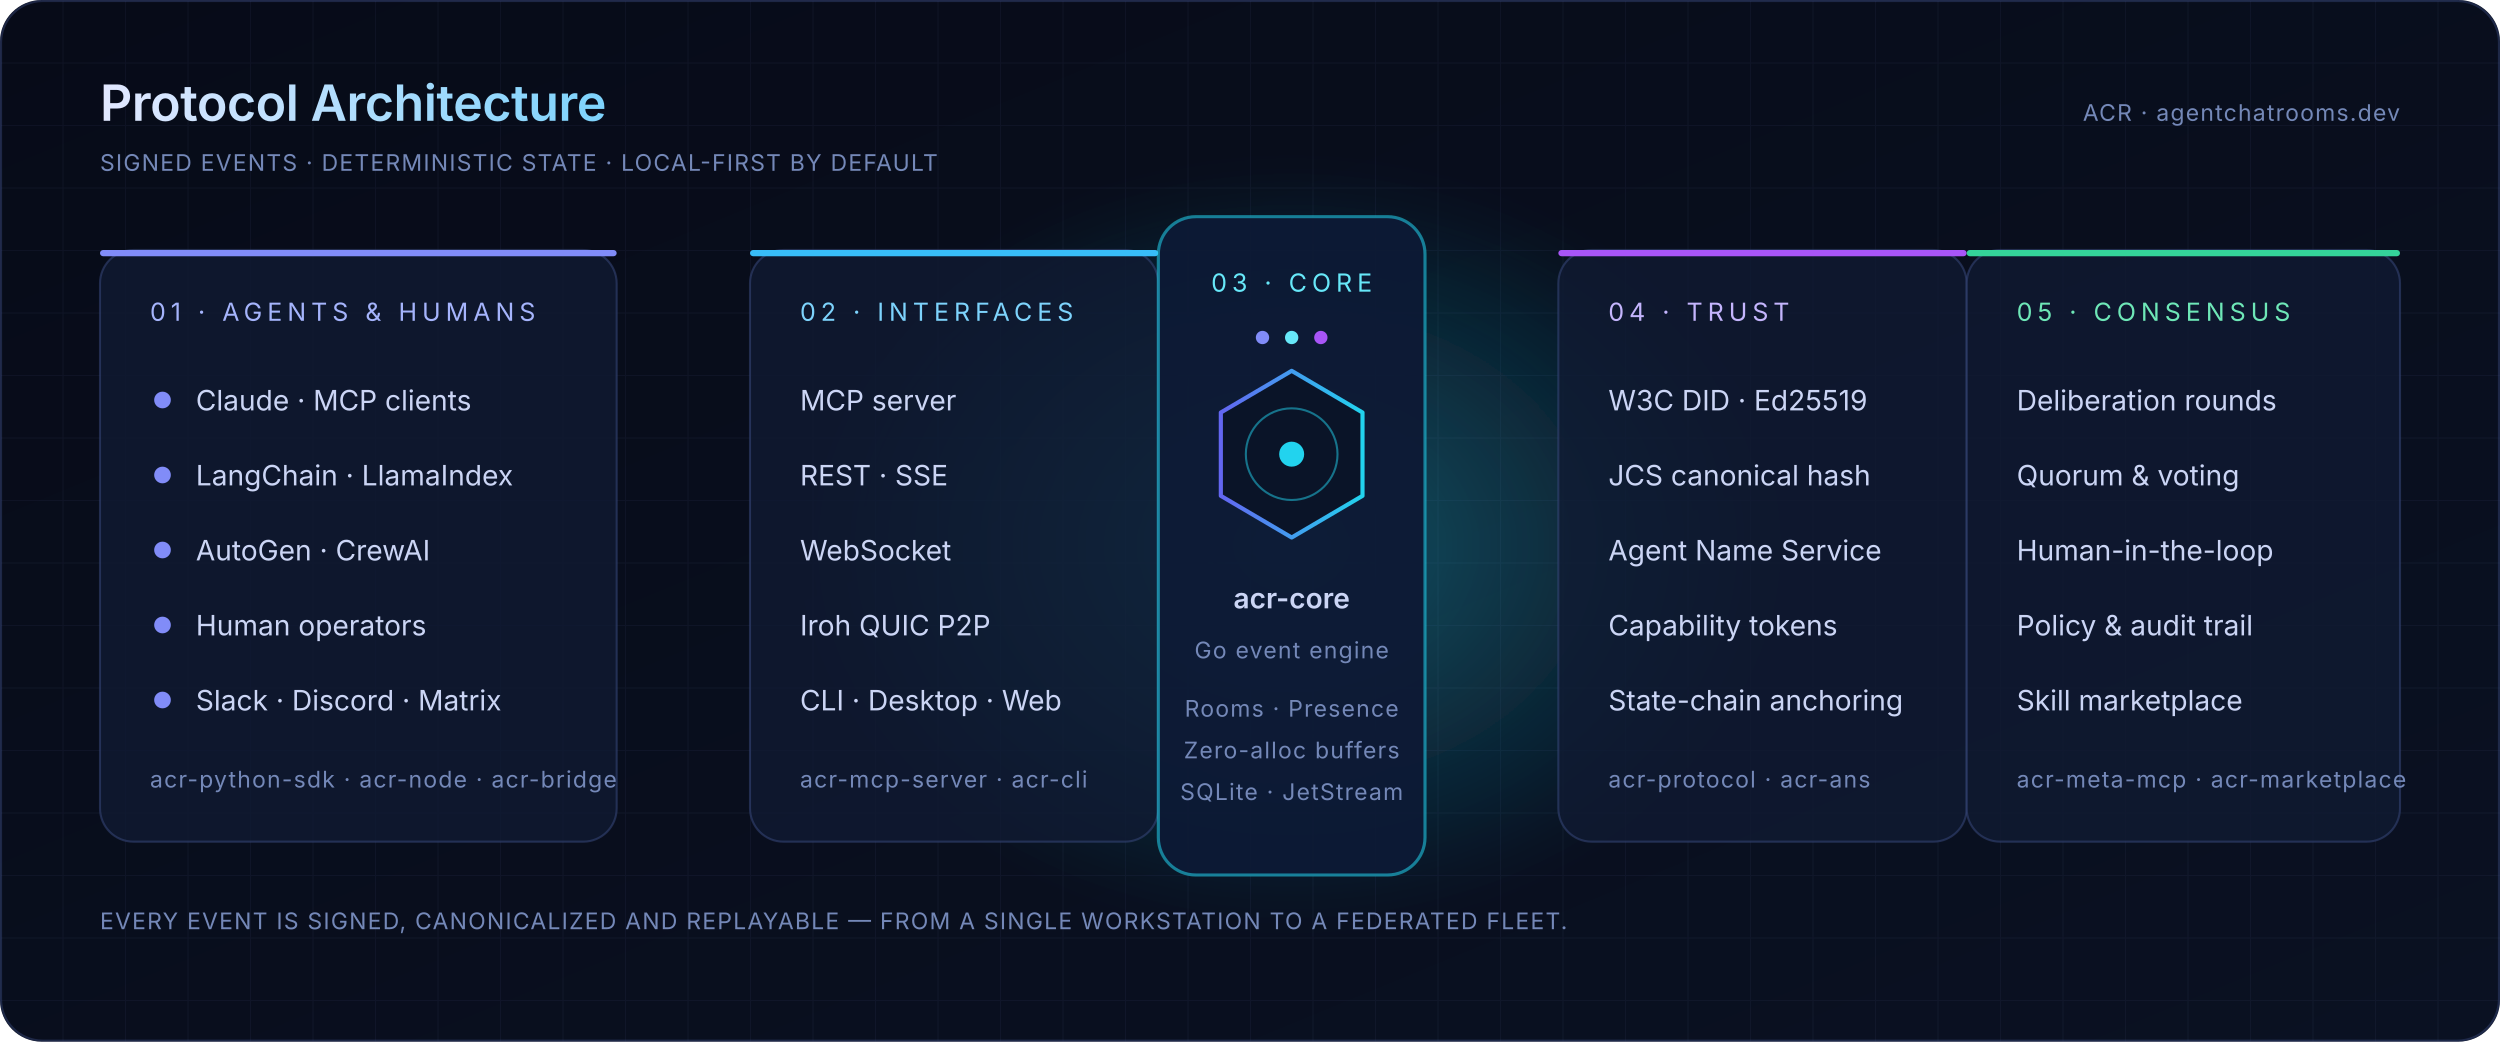
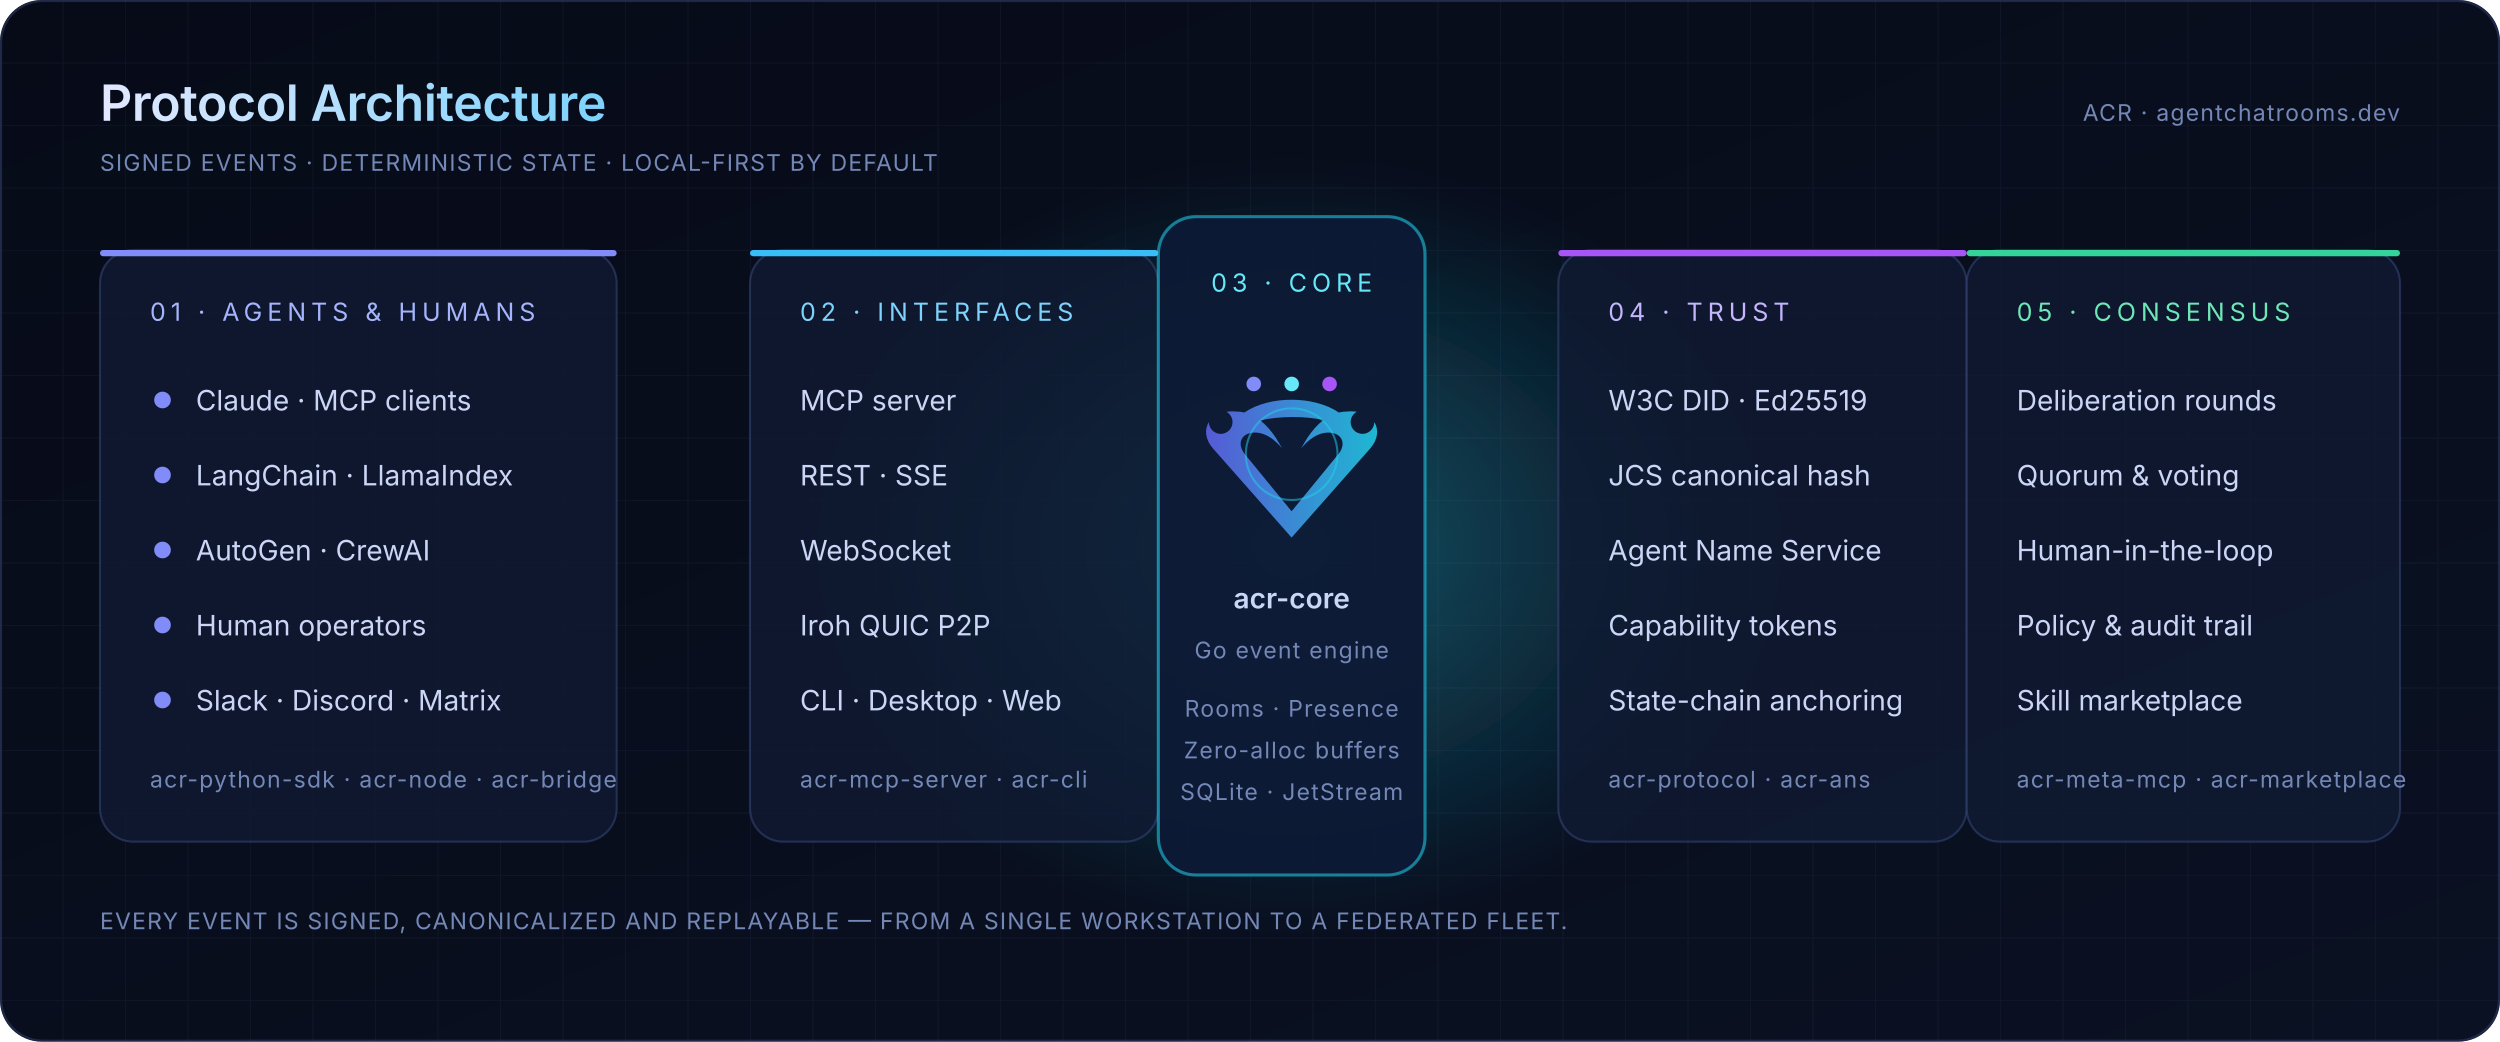
<svg xmlns="http://www.w3.org/2000/svg" width="1200" height="500" viewBox="0 0 1200 500" role="img" aria-label="ACR protocol architecture — agents connect through SDKs and transports to the acr-core daemon, which anchors state, consensus and decentralized identity">
  <defs>
    <linearGradient id="arc-bg" x1="0" y1="0" x2="1" y2="1">
      <stop offset="0%" stop-color="#070b18" />
      <stop offset="100%" stop-color="#0a1122" />
    </linearGradient>
    <linearGradient id="arc-flow" x1="0" y1="0" x2="1" y2="0">
      <stop offset="0%" stop-color="#6366f1" />
      <stop offset="100%" stop-color="#22d3ee" />
    </linearGradient>
    <linearGradient id="arc-heading" x1="0" y1="0" x2="1" y2="0">
      <stop offset="0%" stop-color="#e2e8ff" />
      <stop offset="100%" stop-color="#7dd3fc" />
    </linearGradient>
    <radialGradient id="arc-core-glow" cx="50%" cy="50%" r="50%">
      <stop offset="0%" stop-color="#22d3ee" stop-opacity="0.35" />
      <stop offset="100%" stop-color="#22d3ee" stop-opacity="0" />
    </radialGradient>
    <pattern id="arc-grid" width="30" height="30" patternUnits="userSpaceOnUse">
      <path d="M30 0H0V30" fill="none" stroke="#8ea0ff" stroke-opacity="0.05" stroke-width="1" />
    </pattern>
    <clipPath id="arc-clip">
      <rect width="1200" height="500" rx="20" />
    </clipPath>
    <filter id="arc-soft" x="-50%" y="-50%" width="200%" height="200%">
      <feGaussianBlur stdDeviation="10" />
    </filter>
    <style>
      .arc-fs { font-family: 'Segoe UI', Inter, 'Helvetica Neue', Arial, sans-serif; }
      .card { fill: #101a33; fill-opacity: .78; stroke: #38487a; stroke-opacity: .55; }
      .col-title { font-size: 12px; letter-spacing: 2.4px; }
      .item { font-size: 13.5px; fill: #cbd5f5; }
      .muted { font-size: 11px; fill: #7488b8; letter-spacing: .6px; }

      @keyframes arc-dash { to { stroke-dashoffset: -220; } }
      @keyframes arc-fade-in { from { opacity: 0; transform: translateY(12px); } to { opacity: 1; transform: translateY(0); } }
      @keyframes arc-pulse { 0%,100% { opacity: .3; } 50% { opacity: .9; } }
      @keyframes arc-breathe { 0%,100% { transform: scale(1); opacity: .5; } 50% { transform: scale(1.08); opacity: .95; } }
      @keyframes arc-type-bounce { 0%,60%,100% { transform: translateY(0); opacity: .4; } 30% { transform: translateY(-3px); opacity: 1; } }

      .wire { stroke-dasharray: 6 10; animation: arc-dash 6s linear infinite; }
      .col-1 { animation: arc-fade-in .8s cubic-bezier(.2,.8,.25,1) .05s both; }
      .col-2 { animation: arc-fade-in .8s cubic-bezier(.2,.8,.25,1) .2s both; }
      .col-3 { animation: arc-fade-in .8s cubic-bezier(.2,.8,.25,1) .35s both; }
      .col-4 { animation: arc-fade-in .8s cubic-bezier(.2,.8,.25,1) .5s both; }
      .pulse { animation: arc-pulse 3s ease-in-out infinite; }
      .core-halo { transform-origin: 620px 262px; animation: arc-breathe 5s ease-in-out infinite; }
      .core-typing-dot-1 { animation: arc-type-bounce 1.4s ease-in-out infinite; }
      .core-typing-dot-2 { animation: arc-type-bounce 1.4s ease-in-out .18s infinite; }
      .core-typing-dot-3 { animation: arc-type-bounce 1.4s ease-in-out .36s infinite; }

      @media (prefers-reduced-motion: reduce) {
        .wire, .col-1, .col-2, .col-3, .col-4, .pulse, .core-halo,
        .core-typing-dot-1, .core-typing-dot-2, .core-typing-dot-3 { animation: none; }
      }
    </style>
  </defs>
  <g clip-path="url(#arc-clip)" class="arc-fs">
    <rect width="1200" height="500" fill="url(#arc-bg)" />
    <rect width="1200" height="500" fill="url(#arc-grid)" />
    <ellipse class="core-halo" cx="620" cy="262" rx="230" ry="180" fill="url(#arc-core-glow)" filter="url(#arc-soft)" />
    <text x="48" y="58" fill="url(#arc-heading)" font-size="24" font-weight="600" letter-spacing="-0.2">Protocol Architecture</text>
    <text x="48" y="82" class="muted">SIGNED EVENTS · DETERMINISTIC STATE · LOCAL-FIRST BY DEFAULT</text>
    <text x="1152" y="58" class="muted" text-anchor="end" font-size="12" letter-spacing="2.2">ACR · agentchatrooms.dev</text>
    <g fill="none" stroke="url(#arc-flow)" stroke-opacity="0.55" stroke-width="1.6">
      <path class="wire" d="M296 262 H360" />
      <path class="wire" d="M556 262 H492" />
      <path class="wire" d="M684 262 H748" />
      <path class="wire" d="M944 262 H880" />
    </g>
    <circle r="3.4" fill="#a5b4fc">
      <animateMotion dur="4s" repeatCount="indefinite" path="M296 262 H360" />
      <animate attributeName="opacity" values="0;1;1;0" dur="4s" repeatCount="indefinite" />
    </circle>
    <circle r="3.4" fill="#7dd3fc">
      <animateMotion dur="4s" begin="0.9s" repeatCount="indefinite" path="M492 262 H556" />
      <animate attributeName="opacity" values="0;1;1;0" dur="4s" begin="0.9s" repeatCount="indefinite" />
    </circle>
    <circle r="3.4" fill="#67e8f9">
      <animateMotion dur="4s" begin="1.8s" repeatCount="indefinite" path="M684 262 H748" />
      <animate attributeName="opacity" values="0;1;1;0" dur="4s" begin="1.8s" repeatCount="indefinite" />
    </circle>
    <circle r="3.4" fill="#c4b5fd">
      <animateMotion dur="4s" begin="2.7s" repeatCount="indefinite" path="M880 262 H944" />
      <animate attributeName="opacity" values="0;1;1;0" dur="4s" begin="2.7s" repeatCount="indefinite" />
    </circle>
    <g class="col-1">
      <rect x="48" y="120" width="248" height="284" rx="16" class="card" />
      <rect x="48" y="120" width="248" height="3" rx="1.5" fill="#818cf8" />
      <text x="72" y="154" class="col-title" fill="#a5b4fc">01 · AGENTS &amp; HUMANS</text>
      <g class="item">
        <circle class="pulse" cx="78" cy="192" r="4" fill="#818cf8" />
        <text x="94" y="197">Claude · MCP clients</text>
        <circle class="pulse" cx="78" cy="228" r="4" fill="#818cf8" />
        <text x="94" y="233">LangChain · LlamaIndex</text>
        <circle class="pulse" cx="78" cy="264" r="4" fill="#818cf8" />
        <text x="94" y="269">AutoGen · CrewAI</text>
        <circle class="pulse" cx="78" cy="300" r="4" fill="#818cf8" />
        <text x="94" y="305">Human operators</text>
        <circle class="pulse" cx="78" cy="336" r="4" fill="#818cf8" />
        <text x="94" y="341">Slack · Discord · Matrix</text>
      </g>
      <text x="72" y="378" class="muted">acr-python-sdk · acr-node · acr-bridge</text>
    </g>
    <g class="col-2">
      <rect x="360" y="120" width="196" height="284" rx="16" class="card" />
      <rect x="360" y="120" width="196" height="3" rx="1.5" fill="#38bdf8" />
      <text x="384" y="154" class="col-title" fill="#7dd3fc">02 · INTERFACES</text>
      <g class="item">
        <text x="384" y="197">MCP server</text>
        <text x="384" y="233">REST · SSE</text>
        <text x="384" y="269">WebSocket</text>
        <text x="384" y="305">Iroh QUIC P2P</text>
        <text x="384" y="341">CLI · Desktop · Web</text>
      </g>
      <text x="384" y="378" class="muted">acr-mcp-server · acr-cli</text>
    </g>
    <g class="col-3">
      <rect x="556" y="104" width="128" height="316" rx="18" fill="#0d1a35" fill-opacity="0.95" stroke="#22d3ee" stroke-opacity="0.55" stroke-width="1.5" />
      <text x="620" y="140" class="col-title" fill="#67e8f9" text-anchor="middle">03 · CORE</text>
      <g transform="translate(620 218)">
-         <path d="M0 -40 L34 -20 L34 20 L0 40 L-34 20 L-34 -20 Z" fill="#0a1428" stroke="url(#arc-flow)" stroke-width="2" stroke-linejoin="round" />
-         <circle cx="0" cy="0" r="6" fill="#22d3ee">
-           <animate attributeName="r" values="5;7.5;5" dur="2.8s" repeatCount="indefinite" />
-         </circle>
+         <g transform="translate(-41.1, -40) scale(1.26)">
+           <path d="M64.09,19.51c0,2.49-2.01,4.5-4.5,4.5s-4.5-2.01-4.5-4.5c0-1.7.95-3.15,2.33-3.92-1.17-.18-2.45-.22-3.83-.08-1.04,0-2.04.13-3.02.36-9.56-6.48-26.44-6.49-35.97,0-.97-.23-1.98-.35-3.01-.35-1.38-.14-2.66-.1-3.83.08,1.38.77,2.33,2.23,2.33,3.92,0,2.49-2.01,4.5-4.5,4.5s-4.5-2.01-4.5-4.5c-1.75,2.75-1.5,6.5,1.5,10l30,34,30-34c3-3.5,3.25-7.25,1.5-10ZM50.59,31.51l-18,22L14.59,31.51c-3-4-1-8,4-8,4.16,0,7.63,2.77,10.41,6.01l-2.41-4.01c-1.8-2.69-3.79-4.98-5.99-6.68,7.72-1.57,16.51-1.7,24.14-.11-2.26,1.72-4.31,4.04-6.14,6.8l-2.41,4.01c2.78-3.24,6.24-6.01,10.41-6.01,5,0,7,4,4,8Z" fill="url(#arc-flow)" fill-opacity="0.85" />
+         </g>
        <circle cx="0" cy="0" r="22" fill="none" stroke="#22d3ee" stroke-opacity="0.5">
          <animate attributeName="r" values="14;34" dur="3s" repeatCount="indefinite" />
          <animate attributeName="stroke-opacity" values="0.55;0" dur="3s" repeatCount="indefinite" />
        </circle>
-         <circle class="core-typing-dot-1" cx="-14" cy="-56" r="3.2" fill="#818cf8" />
-         <circle class="core-typing-dot-2" cx="0" cy="-56" r="3.2" fill="#67e8f9" />
-         <circle class="core-typing-dot-3" cx="14" cy="-56" r="3.2" fill="#a855f7" />
+         <circle class="core-typing-dot-1" cx="-18.2" cy="-33.7" r="3.5" fill="#818cf8" />
+         <circle class="core-typing-dot-2" cx="0" cy="-33.7" r="3.5" fill="#67e8f9" />
+         <circle class="core-typing-dot-3" cx="18.2" cy="-33.7" r="3.5" fill="#a855f7" />
      </g>
      <text x="620" y="292" class="item" text-anchor="middle" font-weight="600" fill="#e0f2fe">acr-core</text>
      <text x="620" y="316" class="muted" text-anchor="middle">Go event engine</text>
      <text x="620" y="344" class="muted" text-anchor="middle">Rooms · Presence</text>
      <text x="620" y="364" class="muted" text-anchor="middle">Zero-alloc buffers</text>
      <text x="620" y="384" class="muted" text-anchor="middle">SQLite · JetStream</text>
    </g>
    <g class="col-4">
      <rect x="748" y="120" width="196" height="284" rx="16" class="card" />
      <rect x="748" y="120" width="196" height="3" rx="1.5" fill="#a855f7" />
      <text x="772" y="154" class="col-title" fill="#c4b5fd">04 · TRUST</text>
      <g class="item">
        <text x="772" y="197">W3C DID · Ed25519</text>
        <text x="772" y="233">JCS canonical hash</text>
        <text x="772" y="269">Agent Name Service</text>
        <text x="772" y="305">Capability tokens</text>
        <text x="772" y="341">State-chain anchoring</text>
      </g>
      <text x="772" y="378" class="muted">acr-protocol · acr-ans</text>
      <rect x="944" y="120" width="208" height="284" rx="16" class="card" />
      <rect x="944" y="120" width="208" height="3" rx="1.5" fill="#34d399" />
      <text x="968" y="154" class="col-title" fill="#6ee7b7">05 · CONSENSUS</text>
      <g class="item">
        <text x="968" y="197">Deliberation rounds</text>
        <text x="968" y="233">Quorum &amp; voting</text>
        <text x="968" y="269">Human-in-the-loop</text>
        <text x="968" y="305">Policy &amp; audit trail</text>
        <text x="968" y="341">Skill marketplace</text>
      </g>
      <text x="968" y="378" class="muted">acr-meta-mcp · acr-marketplace</text>
    </g>
    <text x="48" y="446" class="muted">EVERY EVENT IS SIGNED, CANONICALIZED AND REPLAYABLE — FROM A SINGLE WORKSTATION TO A FEDERATED FLEET.</text>
    <rect x="0.5" y="0.5" width="1199" height="499" rx="20" fill="none" stroke="#38487a" stroke-opacity="0.45" />
  </g>
</svg>
